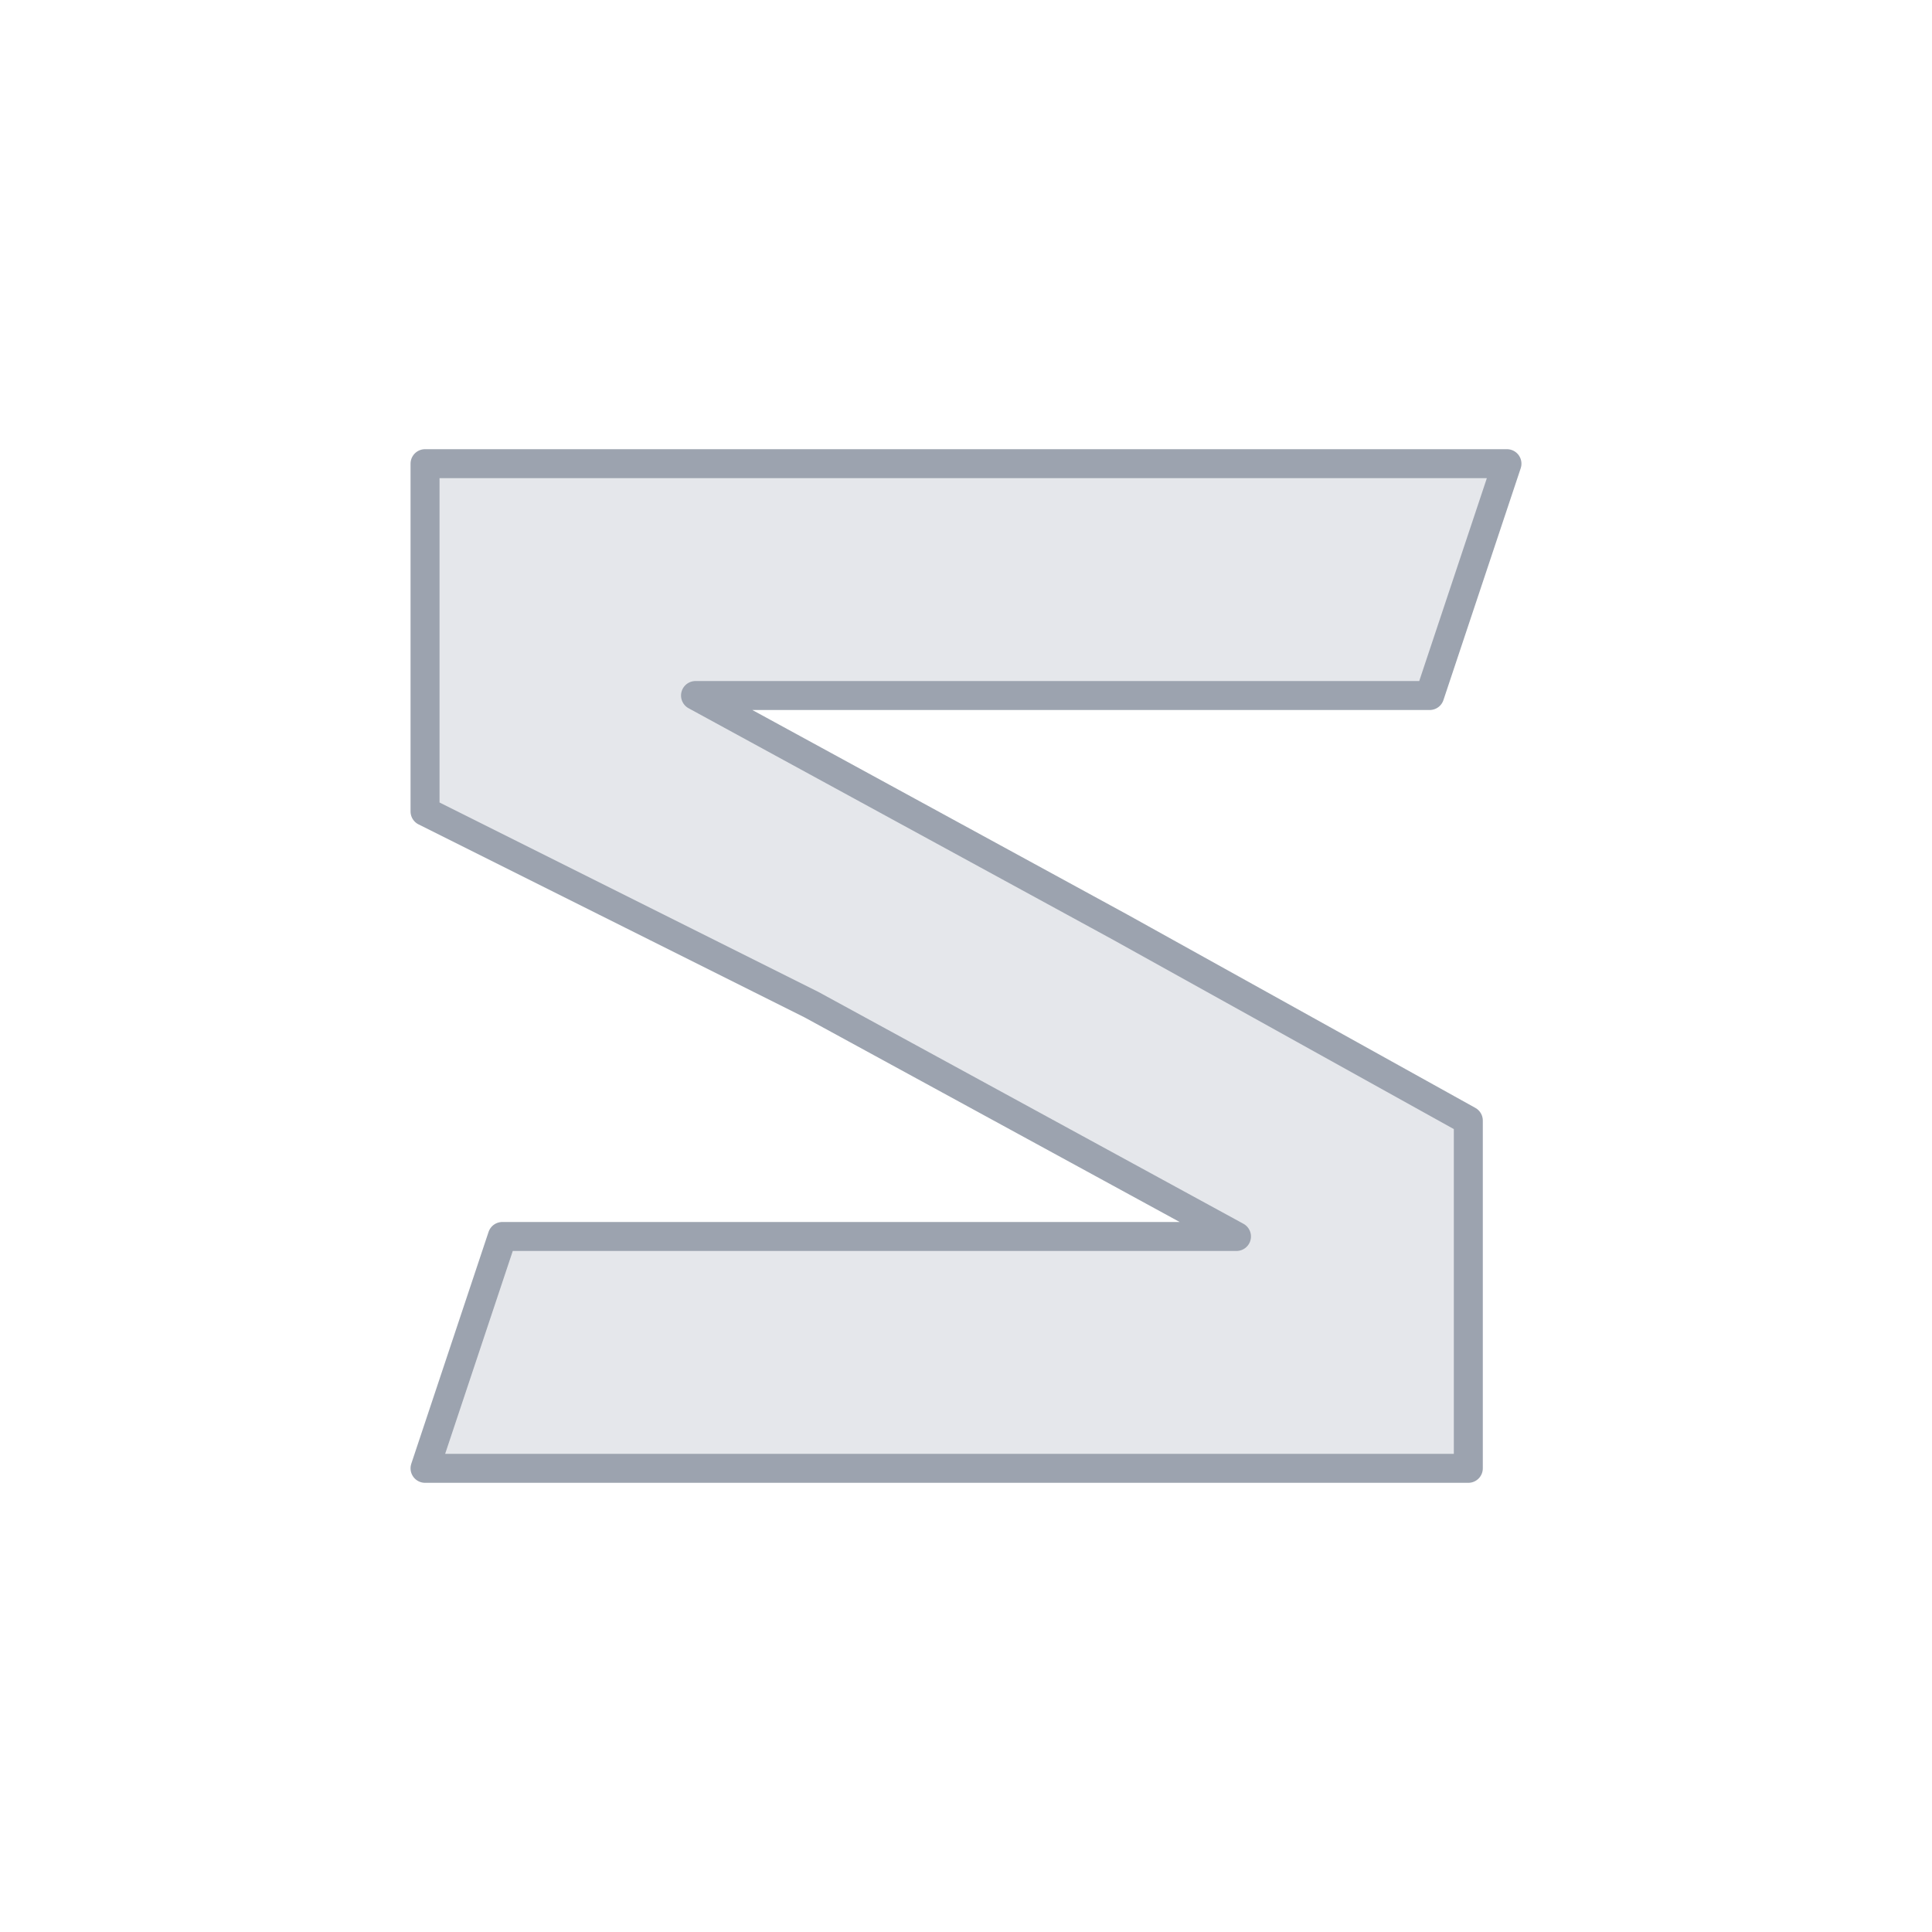
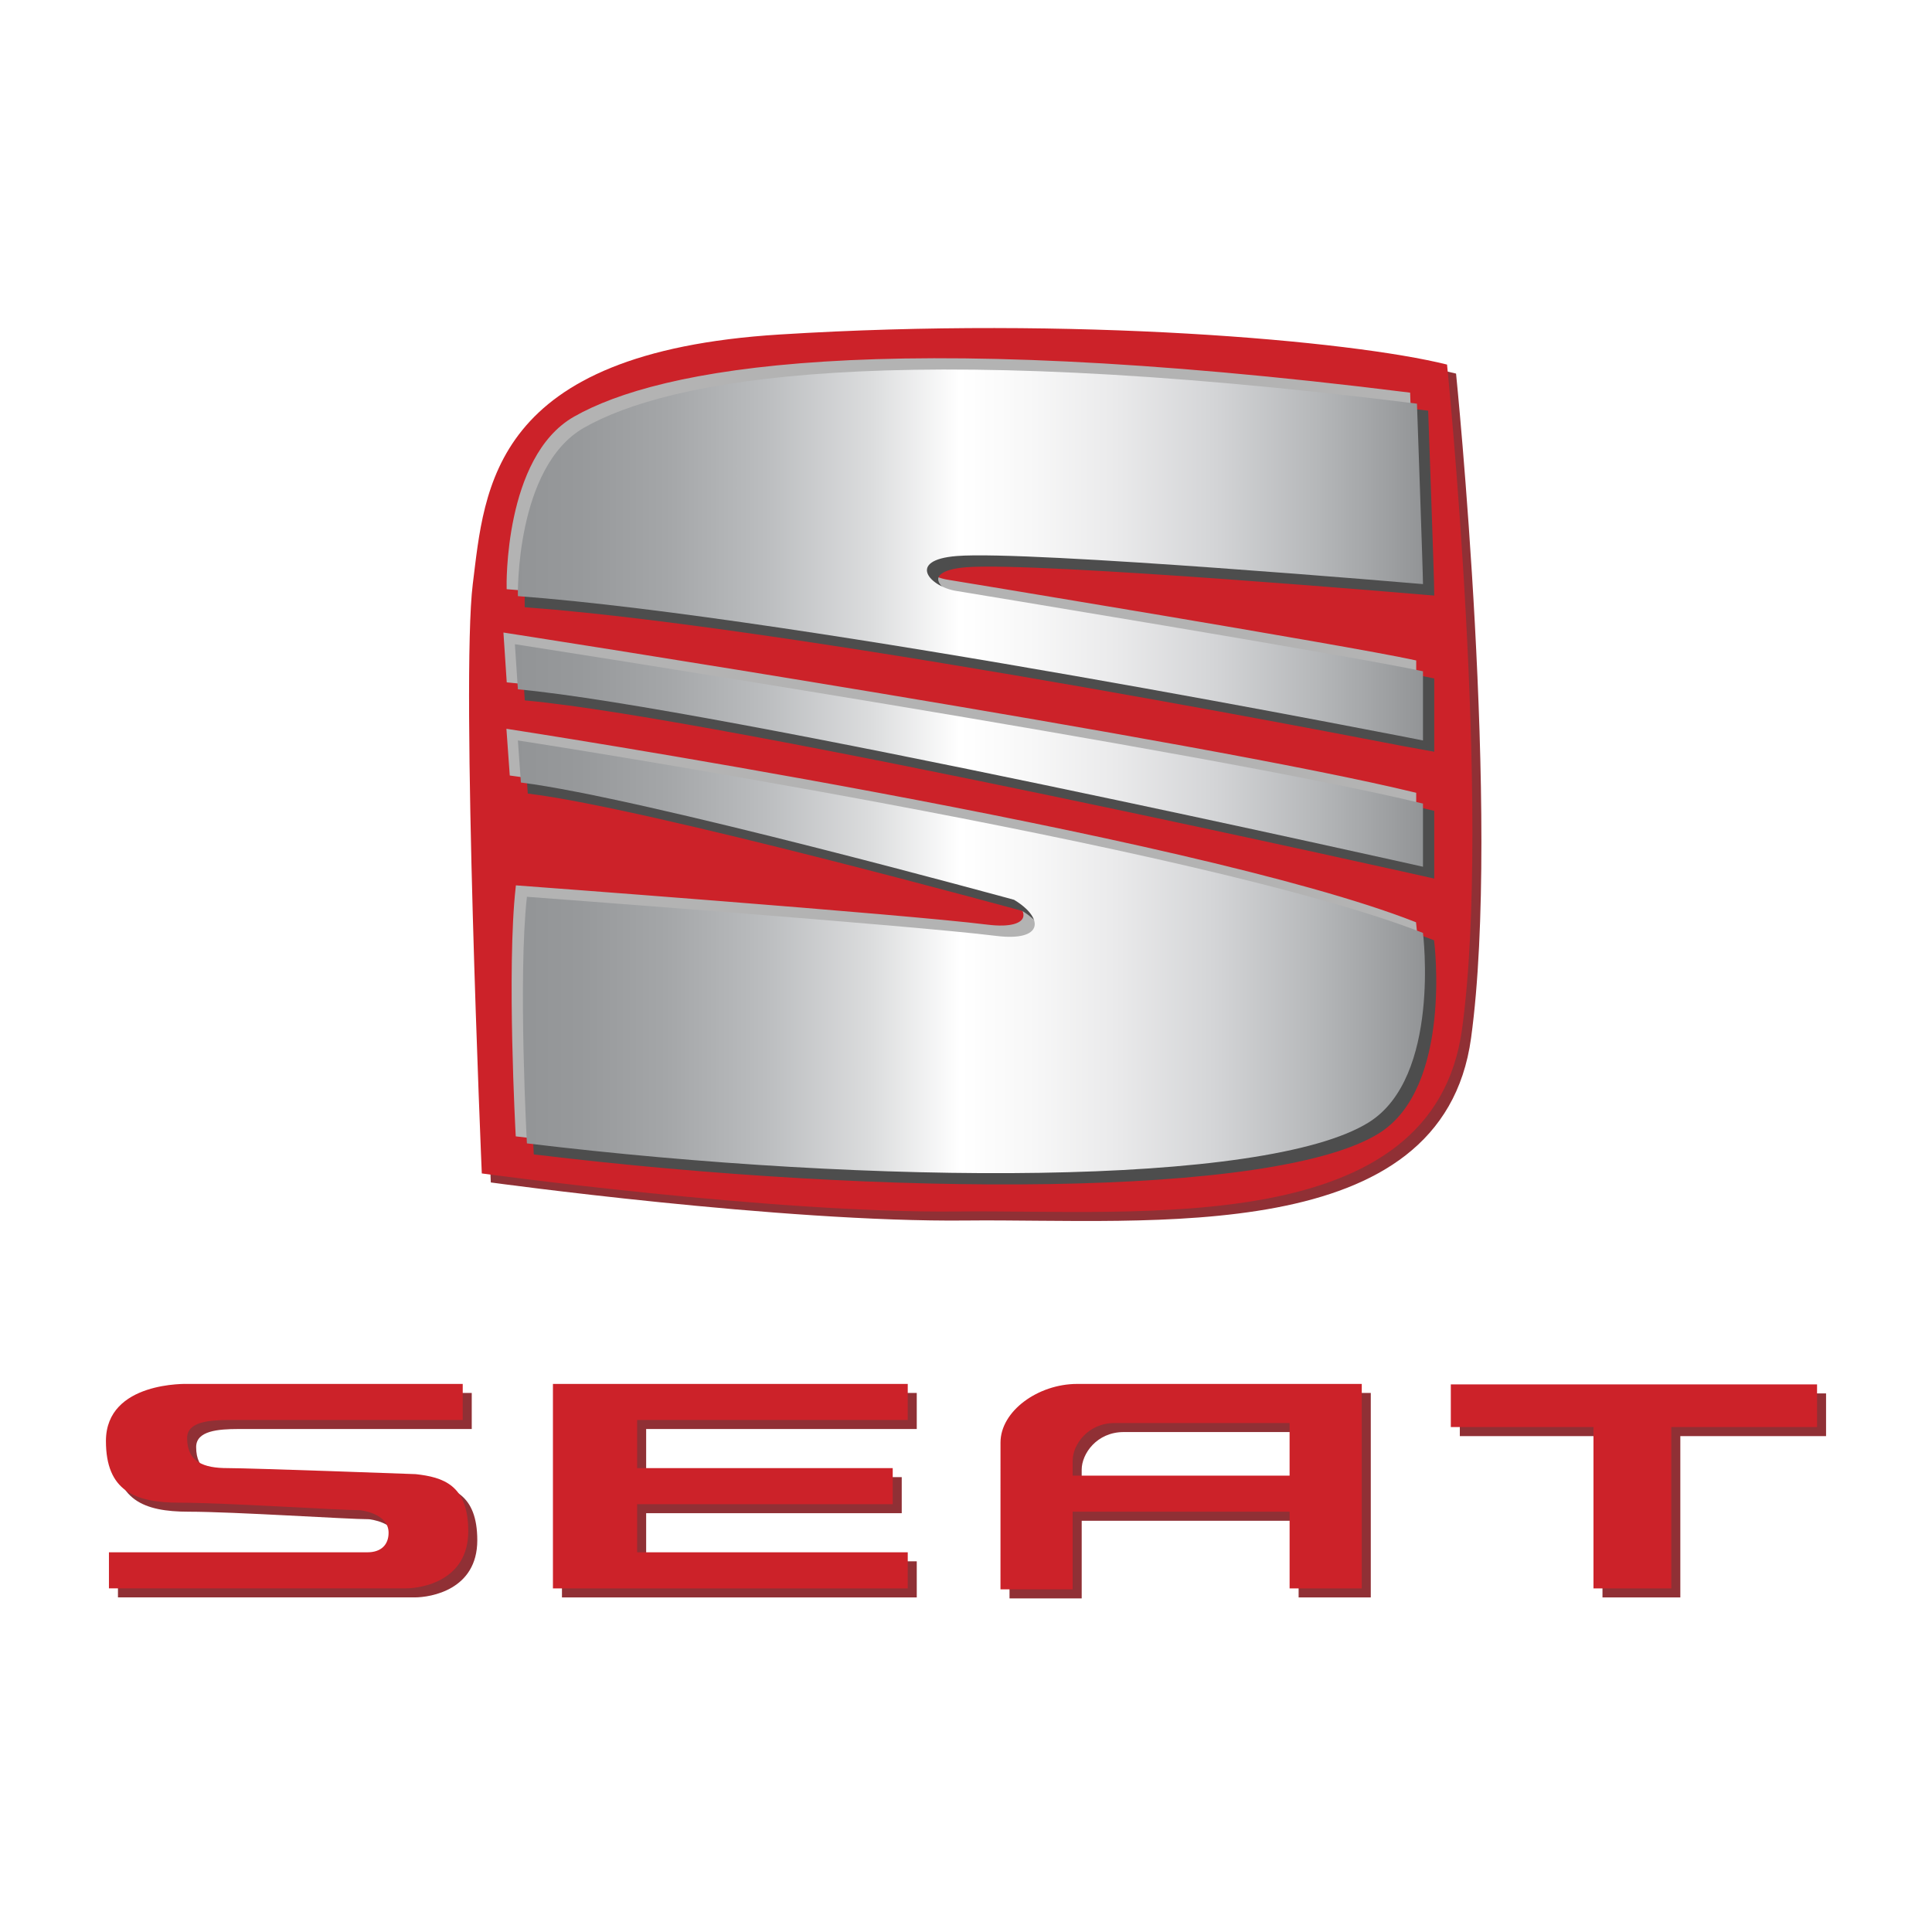
- <svg xmlns="http://www.w3.org/2000/svg" viewBox="0 0 100 100" width="100" height="100">
-   <path d="M22 24 L78 24 L74 36 L36 36 L58 48 L76 58 L76 76 L22 76 L26 64 L64 64 L42 52 L22 42 Z" fill="#e5e7eb" stroke="#9ca3af" stroke-width="1.5" stroke-linejoin="round" />
+ <svg xmlns="http://www.w3.org/2000/svg" width="2500" height="2500" viewBox="0 0 192.755 192.755">
+   <path fill="#903035" d="M145.27 37.273c-9.599-2.399-37.204-4.836-66.601-2.999-28.801 1.8-29.4 15.3-30.6 24.9s.899 58.799.899 58.799 29.1 3.994 47.4 3.797c18.301-.196 47.521 2.82 50.399-18.196 3.003-21.9-1.497-66.301-1.497-66.301M91.465 142.574v-3.6H56.066v20.399h35.399v-3.6H64.467v-4.8h25.499v-3.6H64.467v-4.799zm-49.095 5.4s-16.35-.601-18.75-.601-4.05-.6-4.05-2.999c0-1.645 2.239-1.795 4.2-1.802v.002h23.296v-3.601H19.653s-8.184-.3-8.184 5.7c0 4.949 2.85 6.149 7.35 6.149s15.9.751 18 .751c0 0 2.85.276 2.85 2.25 0 1.199-.75 1.949-2.1 1.949h-25.8v3.6h29.597c1.604 0 6.253-.75 6.253-5.699 0-4.65-2.549-5.399-5.249-5.699m139.816-8.955h-36.54v4.26h14.233v16.094h7.767v-16.094h14.54zm-73.815-.045c-3.895 0-7.65 2.702-7.65 5.851l-.002 14.645h7.202v-7.746h21.642v7.65h7.2v-20.399h-28.392zm-.451 9.149v-1.499c0-1.574 1.499-3.749 4.199-3.749h17.442v5.248z" />
+   <path fill="#cc2229" d="M144.371 36.373c-9.6-2.399-37.205-4.837-66.602-2.999-28.8 1.8-29.4 15.3-30.6 24.899s.9 58.8.9 58.8 29.1 3.993 47.4 3.797 47.52 2.819 50.399-18.196c3.003-21.901-1.497-66.301-1.497-66.301" />
+   <path fill="#b3b3b3" stroke="#b3b3b3" stroke-width=".45" d="M50.769 58.574s-.276-12.872 6.6-16.801c8.4-4.799 30.3-9 83.102-2.399 0 0 .599 16.799.599 18 0 0-39.312-3.369-46.499-2.801-5.1.402-2.7 3.102 0 3.496 0 0 39.6 6.506 46.499 8.004v6.902c-.001 0-62.101-12.301-90.301-14.401zm-.299 4.799s69.6 10.801 90.599 15.9v6.301s-70.8-15.901-90.3-17.701zm.299 9.602s68.101 10.5 90.3 19.199c0 0 1.8 14.4-5.399 18.9-10.301 6.438-49.199 6.3-84 2.1 0 0-.9-16.5 0-24.602 0 0 38.418 2.853 46.801 3.901 4.799.601 4.801-1.8 1.8-3.601 0 0-37.2-10.2-49.201-11.699z" />
+   <path fill="#4d4d4d" stroke="#4d4d4d" stroke-width=".45" d="M52.57 60.374s-.277-12.872 6.6-16.801c8.4-4.799 30.299-9 83.1-2.399 0 0 .6 16.799.6 18 0 0-39.312-3.37-46.499-2.803-5.1.402-2.7 3.104 0 3.496 0 0 39.601 6.506 46.499 8.006v6.9c-.001 0-62.101-12.299-90.3-14.399zm-.301 4.799s69.602 10.801 90.6 15.901v6.3S72.07 71.473 52.57 69.673zm.301 9.6s68.1 10.501 90.299 19.2c0 0 1.801 14.4-5.399 18.9-10.301 6.438-49.2 6.3-84 2.1 0 0-.899-16.5 0-24.601 0 0 38.418 2.852 46.801 3.9 4.799.601 4.801-1.8 1.8-3.6 0 0-37.2-10.201-49.201-11.7z" />
+   <linearGradient id="a" x1="-6.043" x2="94.457" y1="179.732" y2="179.732" gradientTransform="matrix(.9 0 0 .9 56.959 -106.39)" gradientUnits="userSpaceOnUse">
+     <stop offset="0" stop-color="#929496" />
+     <stop offset=".07" stop-color="#97999b" />
+     <stop offset=".165" stop-color="#a4a6a8" />
+     <stop offset=".274" stop-color="#bbbdbf" />
+     <stop offset=".393" stop-color="#dcddde" />
+     <stop offset=".489" stop-color="#fff" />
+     <stop offset=".565" stop-color="#f8f8f8" />
+     <stop offset=".661" stop-color="#eaeaeb" />
+     <stop offset=".768" stop-color="#d4d5d7" />
+     <stop offset=".881" stop-color="#b6b8ba" />
+     <stop offset="1" stop-color="#929496" />
+   </linearGradient>
+   <path fill="url(#a)" d="M51.669 59.475s-.277-12.872 6.6-16.802c8.4-4.799 30.299-9 83.101-2.399 0 0 .6 16.799.6 18 0 0-39.312-3.369-46.499-2.802-5.1.402-2.701 3.103 0 3.496 0 0 39.6 6.506 46.499 8.005v6.901c-.001 0-62.101-12.3-90.301-14.399" />
+   <linearGradient id="b" x1="-6.043" x2="94.457" y1="201.959" y2="201.959" gradientTransform="matrix(.9 0 0 .9 56.959 -106.39)" gradientUnits="userSpaceOnUse">
+     <stop offset="0" stop-color="#929496" />
+     <stop offset=".07" stop-color="#97999b" />
+     <stop offset=".165" stop-color="#a4a6a8" />
+     <stop offset=".274" stop-color="#bbbdbf" />
+     <stop offset=".393" stop-color="#dcddde" />
+     <stop offset=".489" stop-color="#fff" />
+     <stop offset=".565" stop-color="#f8f8f8" />
+     <stop offset=".661" stop-color="#eaeaeb" />
+     <stop offset=".768" stop-color="#d4d5d7" />
+     <stop offset=".881" stop-color="#b6b8ba" />
+     <stop offset="1" stop-color="#929496" />
+   </linearGradient>
+   <path fill="url(#b)" d="M51.37 64.273s69.601 10.801 90.6 15.9v6.301s-70.8-15.902-90.3-17.701z" />
+   <linearGradient id="c" x1="-6.043" x2="94.512" y1="224.277" y2="224.277" gradientTransform="matrix(.9 0 0 .9 56.959 -106.39)" gradientUnits="userSpaceOnUse">
+     <stop offset="0" stop-color="#929496" />
+     <stop offset=".07" stop-color="#97999b" />
+     <stop offset=".165" stop-color="#a4a6a8" />
+     <stop offset=".274" stop-color="#bbbdbf" />
+     <stop offset=".393" stop-color="#dcddde" />
+     <stop offset=".489" stop-color="#fff" />
+     <stop offset=".565" stop-color="#f8f8f8" />
+     <stop offset=".661" stop-color="#eaeaeb" />
+     <stop offset=".768" stop-color="#d4d5d7" />
+     <stop offset=".881" stop-color="#b6b8ba" />
+     <stop offset="1" stop-color="#929496" />
+   </linearGradient>
+   <path fill="url(#c)" d="M51.669 73.874s68.1 10.501 90.3 19.2c0 0 1.8 14.399-5.4 18.899-10.301 6.438-49.199 6.3-83.999 2.101 0 0-.9-16.5 0-24.602 0 0 38.418 2.853 46.801 3.9 4.799.601 4.801-1.799 1.8-3.6 0 0-37.2-10.201-49.201-11.699z" />
+   <path fill="#cc2229" d="M90.566 141.674v-3.6h-35.4v20.399h35.4v-3.6H63.567v-4.801h25.499v-3.599H63.567v-4.799zm-49.096 5.4s-16.351-.601-18.75-.601-4.05-.601-4.05-3c0-1.644 2.239-1.794 4.2-1.802v.002h23.296v-3.6H18.753s-8.184-.301-8.184 5.699c0 4.95 2.85 6.15 7.35 6.15s15.9.75 18 .75c0 0 2.85.277 2.85 2.25 0 1.199-.75 1.949-2.1 1.949h-25.8v3.6h29.597c1.603 0 6.253-.749 6.253-5.699 0-4.649-2.55-5.397-5.249-5.698m139.817-8.955h-36.54v4.26h14.233v16.094h7.766v-16.094h14.541zm-73.817-.045c-3.894 0-7.65 2.701-7.65 5.85l-.002 14.645h7.202v-7.746h21.643v7.65h7.2v-20.398H107.47zm-.45 9.149v-1.499c0-1.573 1.499-3.749 4.2-3.749h17.442v5.248z" />
</svg>
